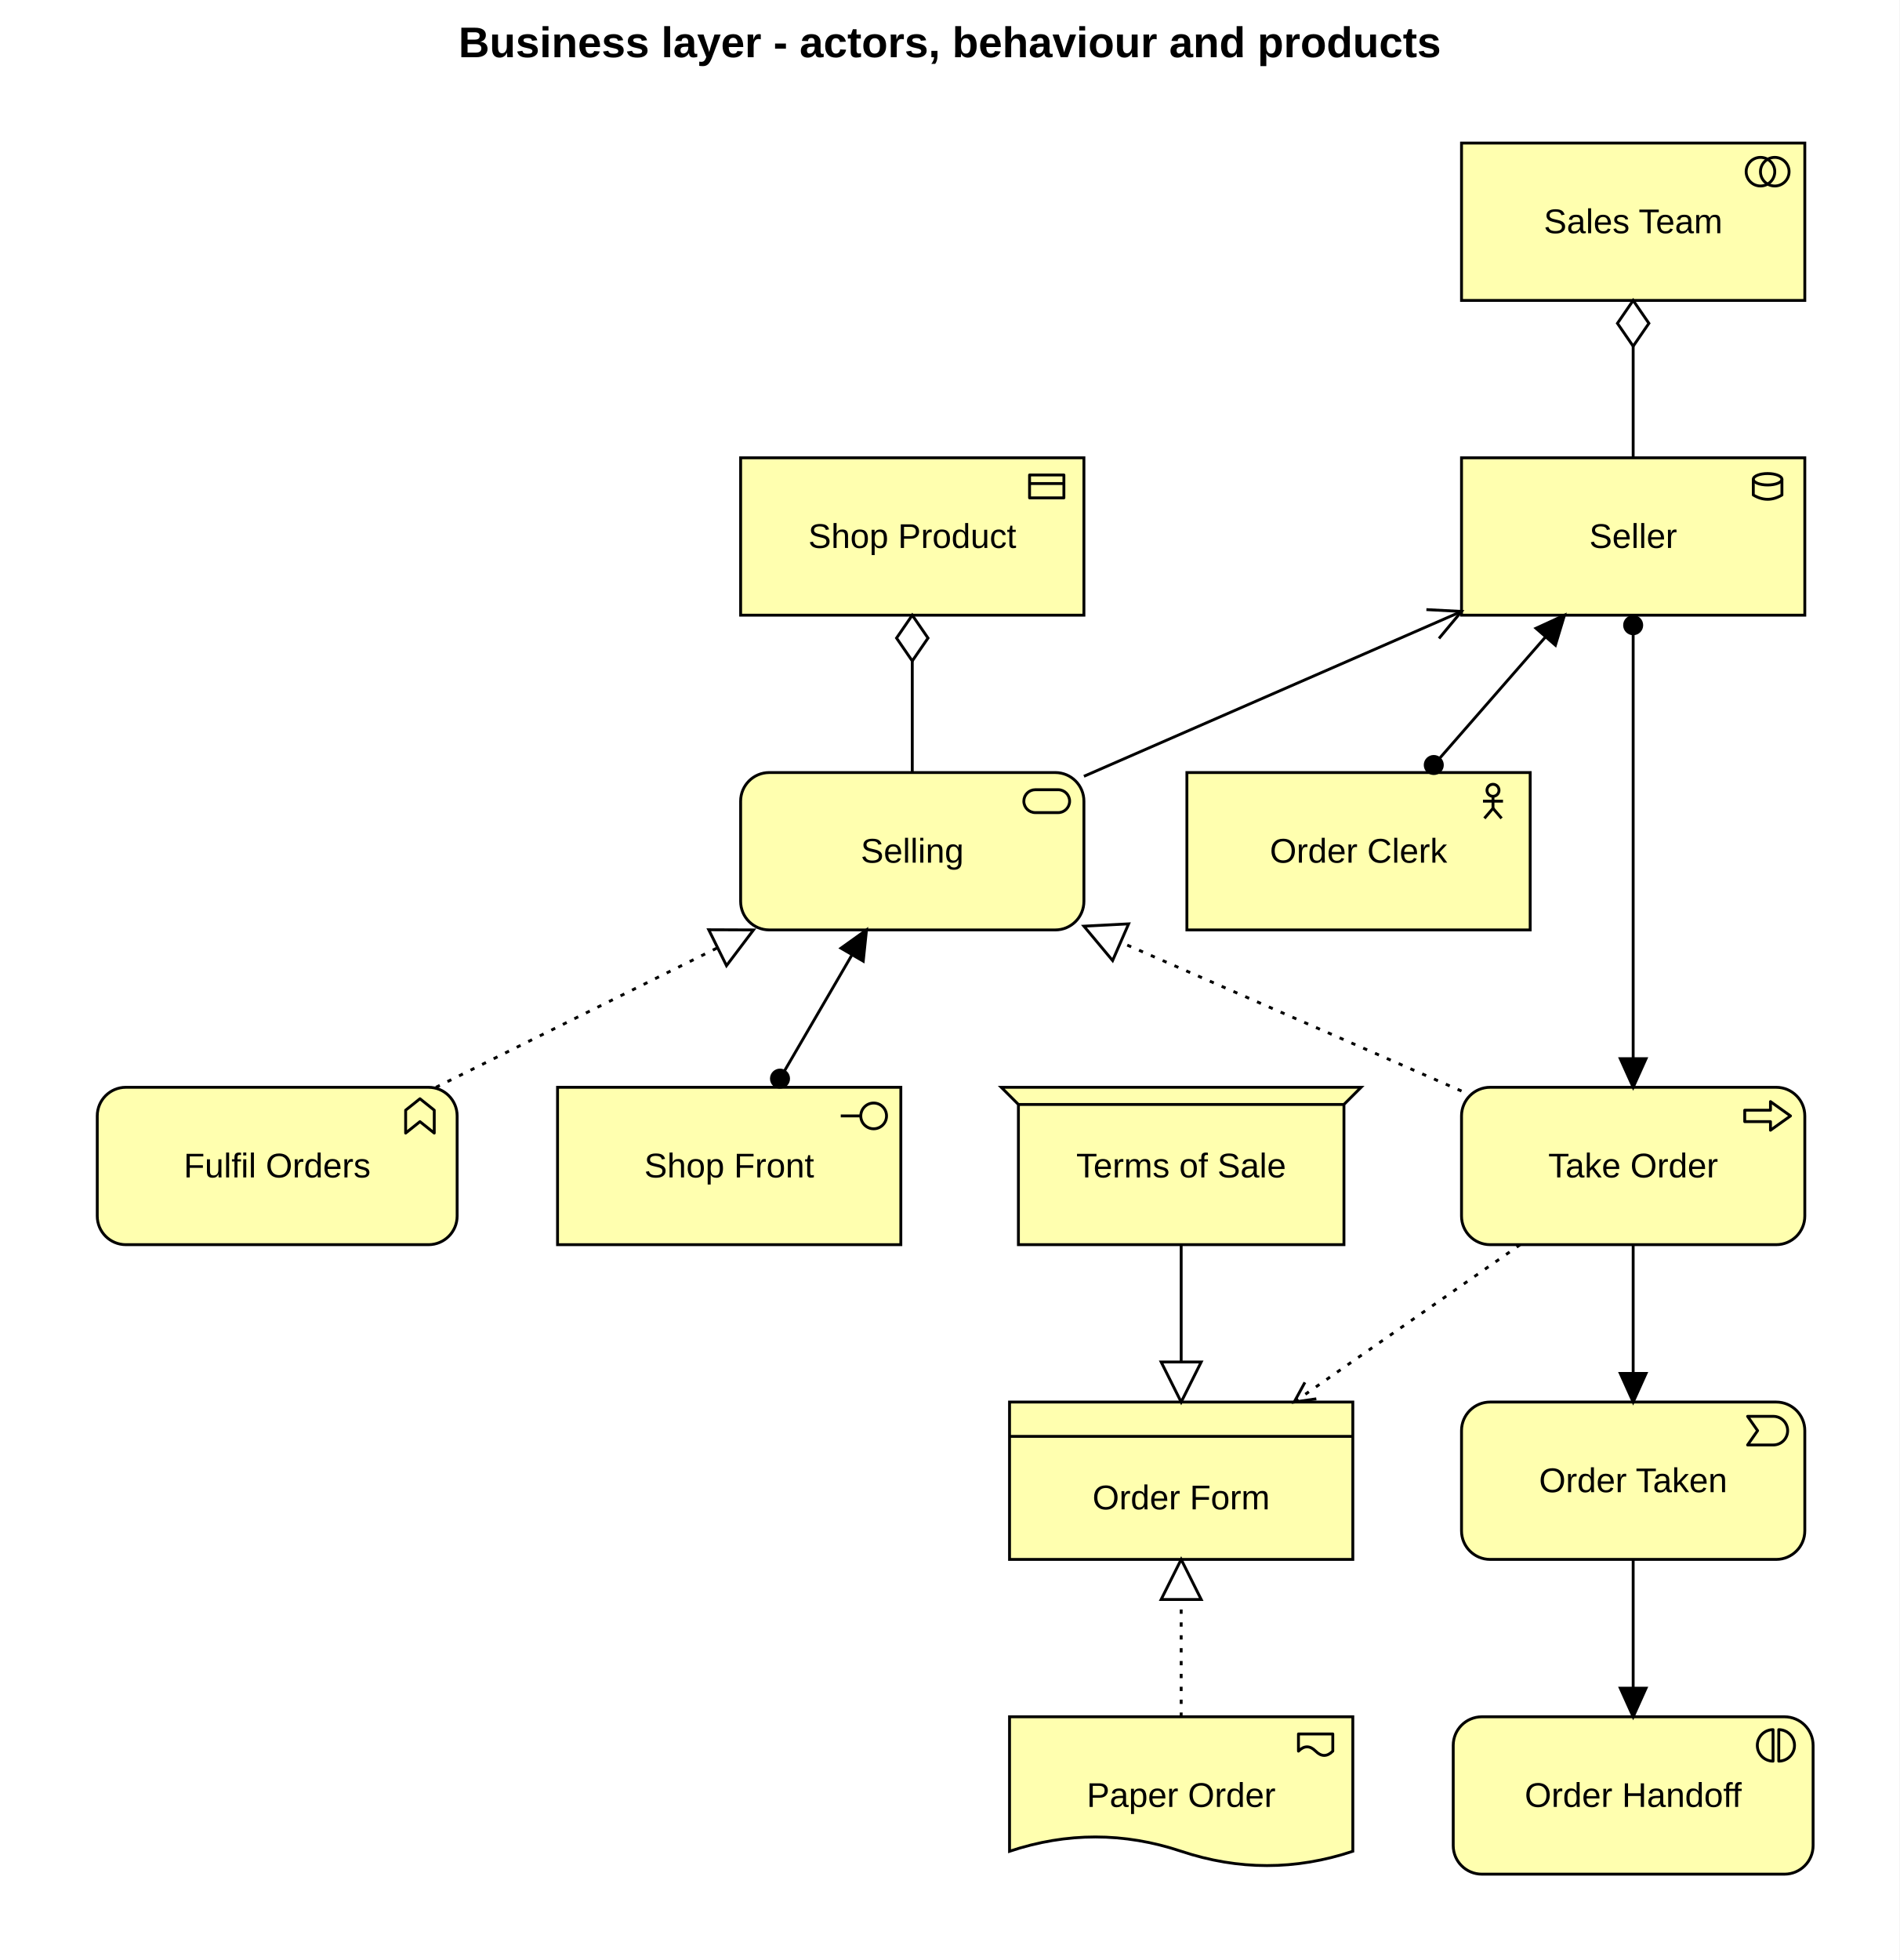
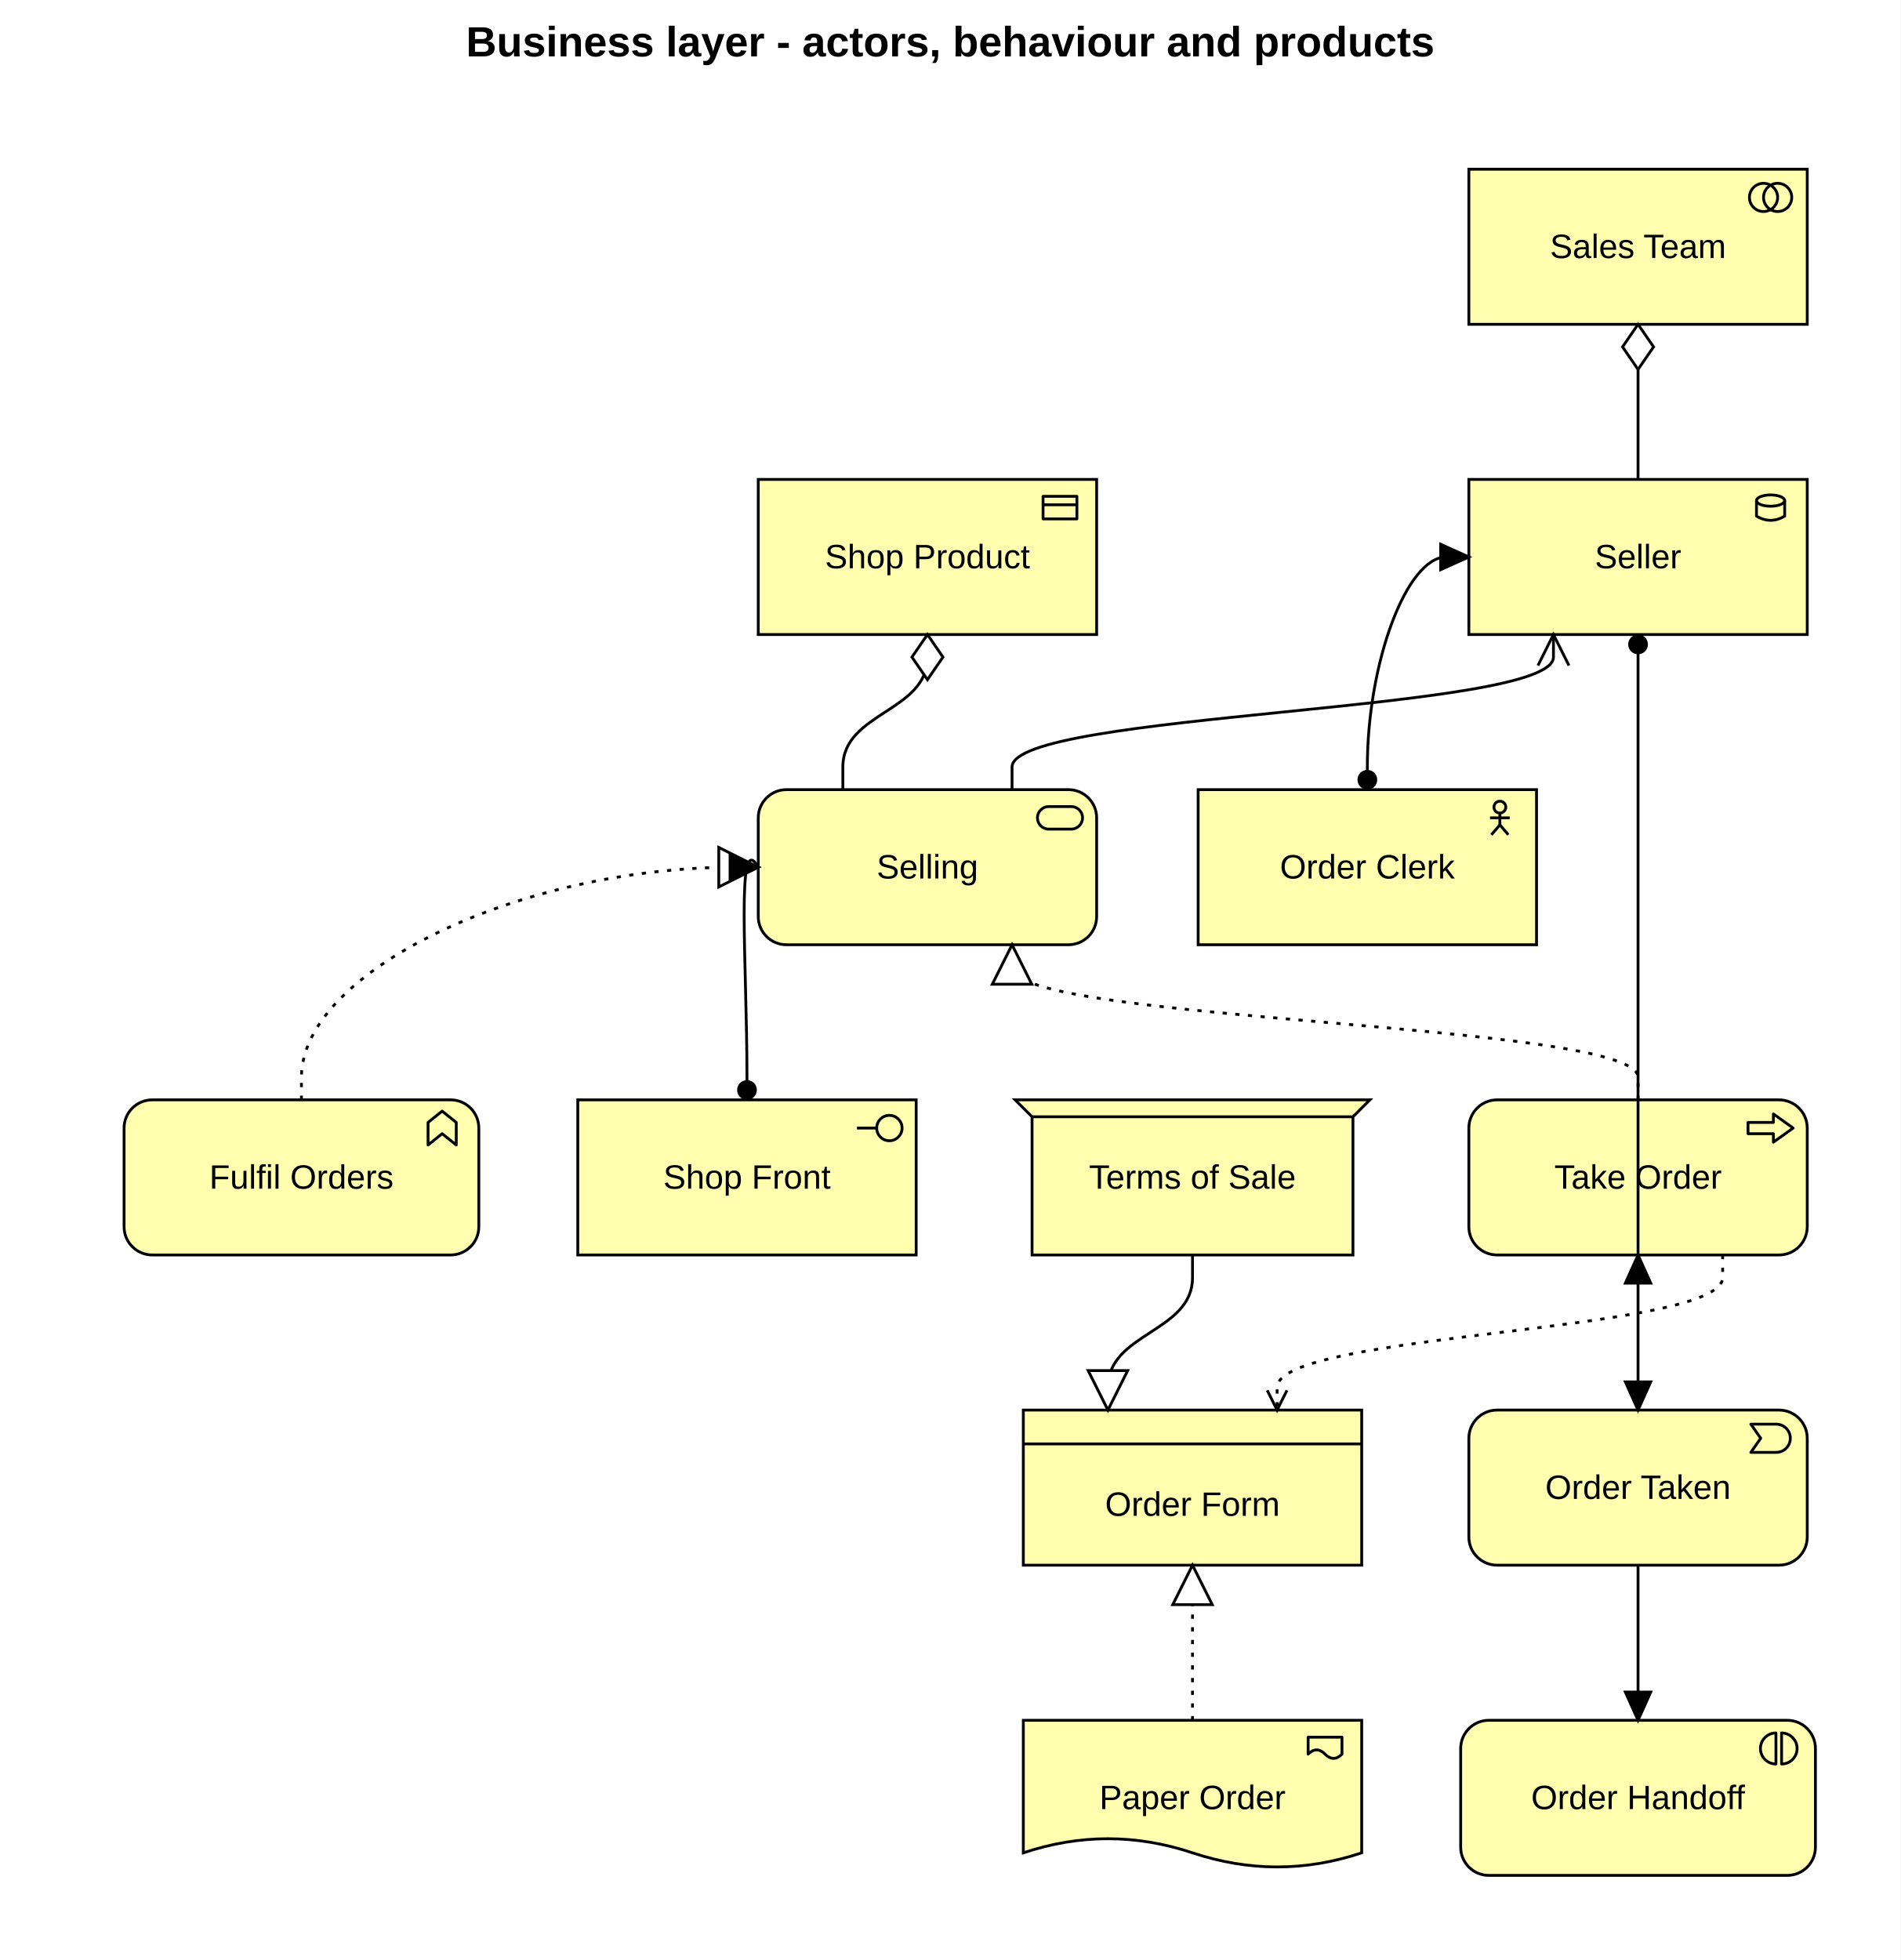
- <svg xmlns="http://www.w3.org/2000/svg" width="664" height="685" viewBox="0 0 664 685" font-family="Arial, Helvetica, sans-serif" font-size="12">
-   <rect x="0" y="0" width="664" height="685" fill="#ffffff" />
-   <text x="332" y="20" text-anchor="middle" font-size="15" font-weight="bold">Business layer - actors, behaviour and products</text>
-   <g transform="translate(0,30)">
+ <svg xmlns="http://www.w3.org/2000/svg" width="674" height="695" viewBox="0 0 674 695" font-family="Arial, Helvetica, sans-serif" font-size="12">
+   <rect x="0" y="0" width="674" height="695" fill="#ffffff" />
+   <text x="337" y="20" text-anchor="middle" font-size="15" font-weight="bold">Business layer - actors, behaviour and products</text>
+   <g transform="translate(10,40)">
    <g class="element business-actor" data-id="clerk">
      <rect fill="#FFFFAF" stroke="#000000" stroke-width="1" x="414.9" y="240" width="120" height="55" rx="0" ry="0" />
      <g stroke="#000" stroke-width="1" stroke-linejoin="round" fill="none">
        <circle cx="521.9" cy="246.2" r="2.1" />
        <line x1="521.9" y1="248.3" x2="521.9" y2="252.5" />
        <line x1="518.4" y1="250" x2="525.4" y2="250" />
        <line x1="521.9" y1="252.5" x2="518.9" y2="256" />
        <line x1="521.9" y1="252.5" x2="524.9" y2="256" />
      </g>
      <text x="474.9" y="271.5" text-anchor="middle">Order Clerk</text>
    </g>
    <g class="element business-role" data-id="seller">
      <rect fill="#FFFFAF" stroke="#000000" stroke-width="1" x="510.9" y="130" width="120" height="55" rx="0" ry="0" />
      <g stroke="#000" stroke-width="1" stroke-linejoin="round" fill="none">
        <ellipse cx="617.9" cy="137.5" rx="5" ry="2" />
        <path d="M612.9,137.5 V143 Q617.9,146 622.9,143 V137.5" />
      </g>
      <text x="570.9" y="161.5" text-anchor="middle">Seller</text>
    </g>
    <g class="element business-collaboration" data-id="salesTeam">
      <rect fill="#FFFFAF" stroke="#000000" stroke-width="1" x="510.9" y="20" width="120" height="55" rx="0" ry="0" />
      <g stroke="#000" stroke-width="1" stroke-linejoin="round" fill="none">
        <circle cx="615.4" cy="30" r="5" />
        <circle cx="620.4" cy="30" r="5" />
      </g>
      <text x="570.9" y="51.5" text-anchor="middle">Sales Team</text>
    </g>
    <g class="element business-interface" data-id="shopFront">
      <rect fill="#FFFFAF" stroke="#000000" stroke-width="1" x="194.9" y="350" width="120" height="55" rx="0" ry="0" />
      <g stroke="#000" stroke-width="1" stroke-linejoin="round" fill="none">
        <line x1="293.9" y1="360" x2="300.9" y2="360" />
        <circle cx="305.4" cy="360" r="4.5" />
      </g>
      <text x="254.9" y="381.5" text-anchor="middle">Shop Front</text>
    </g>
    <g class="element business-function" data-id="fulfil">
      <rect fill="#FFFFAF" stroke="#000000" stroke-width="1" x="34" y="350" width="125.8" height="55" rx="10" ry="10" />
      <path stroke="#000" stroke-width="1" stroke-linejoin="round" fill="none" d="M141.8,358 L146.8,354 L151.8,358 L151.8,366 L146.8,362 L141.8,366 Z" />
      <text x="96.9" y="381.5" text-anchor="middle">Fulfil Orders</text>
    </g>
    <g class="element business-interaction" data-id="handoff">
      <rect fill="#FFFFAF" stroke="#000000" stroke-width="1" x="508" y="570" width="125.8" height="55" rx="10" ry="10" />
      <g stroke="#000" stroke-width="1" stroke-linejoin="round" fill="none">
        <path d="M619.8,574.5 A5.5,5.5 0 0 0 619.8,585.5 Z" />
        <path d="M621.8,574.5 A5.5,5.5 0 0 1 621.8,585.5 Z" />
      </g>
      <text x="570.9" y="601.5" text-anchor="middle">Order Handoff</text>
    </g>
    <g class="element business-process" data-id="takeOrder">
      <rect fill="#FFFFAF" stroke="#000000" stroke-width="1" x="510.9" y="350" width="120" height="55" rx="10" ry="10" />
      <path stroke="#000" stroke-width="1" stroke-linejoin="round" fill="none" d="M609.9,358 H618.9 V355 L625.9,360 L618.9,365 V362 H609.9 Z" />
      <text x="570.9" y="381.5" text-anchor="middle">Take Order</text>
    </g>
    <g class="element business-event" data-id="orderTaken">
      <rect fill="#FFFFAF" stroke="#000000" stroke-width="1" x="510.9" y="460" width="120" height="55" rx="10" ry="10" />
      <path stroke="#000" stroke-width="1" stroke-linejoin="round" fill="none" d="M610.9,465 H619.9 A5,5 0 0 1 619.9,475 H610.9 L614.4,470 Z" />
      <text x="570.9" y="491.5" text-anchor="middle">Order Taken</text>
    </g>
    <g class="element business-service" data-id="selling">
      <rect fill="#FFFFAF" stroke="#000000" stroke-width="1" x="258.9" y="240" width="120" height="55" rx="10" ry="10" />
      <rect stroke="#000" stroke-width="1" stroke-linejoin="round" fill="none" x="357.9" y="246" width="16" height="8" rx="4" ry="4" />
      <text x="318.9" y="271.5" text-anchor="middle">Selling</text>
    </g>
    <g class="element business-object" data-id="orderForm">
      <rect fill="#FFFFAF" stroke="#000000" stroke-width="1" x="352.9" y="460" width="120" height="55" />
      <line stroke="#000000" stroke-width="1" x1="352.9" y1="472" x2="472.9" y2="472" />
      <text x="412.9" y="497.5" text-anchor="middle">Order Form</text>
    </g>
    <g class="element contract" data-id="terms">
      <path fill="#FFFFAF" stroke="#000000" stroke-width="1" d="M350,350 H475.8 L469.8,356 V405 H356 V356 Z" />
      <line stroke="#000000" stroke-width="1" x1="356" y1="356" x2="469.8" y2="356" />
      <text x="412.9" y="381.5" text-anchor="middle">Terms of Sale</text>
    </g>
    <g class="element representation" data-id="paperOrder">
      <path fill="#FFFFAF" stroke="#000000" stroke-width="1" d="M352.9,570 H472.9 V617 Q442.9,627 412.9,617 Q382.9,607 352.9,617 Z" />
      <path stroke="#000" stroke-width="1" stroke-linejoin="round" fill="none" d="M453.9,576 H465.9 V582 Q462.9,585 459.9,582 Q456.9,579 453.9,582 Z" />
      <text x="412.9" y="601.5" text-anchor="middle">Paper Order</text>
    </g>
    <g class="element product" data-id="shopOffer">
      <rect fill="#FFFFAF" stroke="#000000" stroke-width="1" x="258.9" y="130" width="120" height="55" rx="0" ry="0" />
      <g stroke="#000" stroke-width="1" stroke-linejoin="round" fill="none">
        <rect x="359.9" y="136" width="12" height="8" />
        <line x1="359.9" y1="139" x2="371.9" y2="139" />
      </g>
      <text x="318.9" y="161.5" text-anchor="middle">Shop Product</text>
    </g>
    <g class="relationship assignment" data-source="clerk" data-target="seller">
-       <path d="M501.2,237.36 L540.32,192.53" fill="none" stroke="#000" stroke-width="1" />
-       <circle cx="501.2" cy="237.36" r="3.5" fill="#000" />
-       <path d="M546.9,185 L543.72,195.49 L536.93,189.58 Z" fill="#000" stroke="#000" stroke-width="1" />
+       <path d="M474.9,240L474.9,232C474.9,194.75 488.9,157.5 502.9,157.5L510.9,157.5" fill="none" stroke="#000" stroke-width="1" />
+       <circle cx="474.9" cy="236.5" r="3.5" fill="#000" />
+       <path d="M510.9,157.5 L500.9,162 L500.9,153 Z" fill="#000" stroke="#000" stroke-width="1" />
    </g>
    <g class="relationship aggregation" data-source="salesTeam" data-target="seller">
-       <path d="M570.9,91 L570.9,130" fill="none" stroke="#000" stroke-width="1" />
+       <path d="M570.9,75L570.9,83C570.9,85 570.9,83 570.9,89.5C570.9,96 570.9,109 570.9,115.5L570.9,122L570.9,130" fill="none" stroke="#000" stroke-width="1" />
      <path d="M570.9,75 L576.4,83 L570.9,91 L565.4,83 Z" fill="#fff" stroke="#000" stroke-width="1" />
    </g>
    <g class="relationship assignment" data-source="seller" data-target="takeOrder">
-       <path d="M570.9,188.5 L570.9,340" fill="none" stroke="#000" stroke-width="1" />
+       <path d="M570.9,185L570.9,193C570.9,195 570.9,193 570.9,229.667C570.9,266.333 570.9,339.667 570.9,376.333L570.9,413L570.9,405" fill="none" stroke="#000" stroke-width="1" />
      <circle cx="570.9" cy="188.5" r="3.5" fill="#000" />
-       <path d="M570.9,350 L566.4,340 L575.4,340 Z" fill="#000" stroke="#000" stroke-width="1" />
+       <path d="M570.9,405 L575.4,415 L566.4,415 Z" fill="#000" stroke="#000" stroke-width="1" />
    </g>
    <g class="relationship realization" data-source="takeOrder" data-target="selling">
-       <path d="M510.9,351.31 L391.73,299.29" fill="none" stroke="#000" stroke-width="1" stroke-dasharray="1.5 3" />
-       <path d="M378.9,293.69 L394.53,292.88 L388.93,305.71 Z" fill="#fff" stroke="#000" stroke-width="1" />
+       <path d="M570.9,350L570.9,342C570.9,322.5 348.9,322.5 348.9,303L348.9,295" fill="none" stroke="#000" stroke-width="1" stroke-dasharray="1.5 3" />
+       <path d="M348.9,295 L355.9,309 L341.9,309 Z" fill="#fff" stroke="#000" stroke-width="1" />
    </g>
    <g class="relationship realization" data-source="fulfil" data-target="selling">
-       <path d="M152.4,350 L250.86,301.22" fill="none" stroke="#000" stroke-width="1" stroke-dasharray="1.5 3" />
-       <path d="M263.4,295 L253.96,307.49 L247.75,294.94 Z" fill="#fff" stroke="#000" stroke-width="1" />
+       <path d="M96.9,350L96.9,342C96.9,304.75 173.9,267.5 250.9,267.5L258.9,267.5" fill="none" stroke="#000" stroke-width="1" stroke-dasharray="1.5 3" />
+       <path d="M258.9,267.5 L244.9,274.5 L244.9,260.5 Z" fill="#fff" stroke="#000" stroke-width="1" />
    </g>
    <g class="relationship assignment" data-source="shopFront" data-target="selling">
-       <path d="M272.66,346.97 L297.87,303.64" fill="none" stroke="#000" stroke-width="1" />
-       <circle cx="272.66" cy="346.97" r="3.5" fill="#000" />
-       <path d="M302.9,295 L301.76,305.91 L293.98,301.38 Z" fill="#000" stroke="#000" stroke-width="1" />
+       <path d="M254.9,350L254.9,342C254.9,301.025 250.9,253.5 258.9,267.5" fill="none" stroke="#000" stroke-width="1" />
+       <circle cx="254.9" cy="346.5" r="3.5" fill="#000" />
+       <path d="M258.9,267.5 L248.9,272 L248.9,263 Z" fill="#000" stroke="#000" stroke-width="1" />
    </g>
    <g class="relationship serving" data-source="selling" data-target="seller">
-       <path d="M378.9,241.31 L510.9,183.69" fill="none" stroke="#000" stroke-width="1" />
-       <path d="M503.02,193.13 L510.9,183.69 L498.62,183.05" fill="none" stroke="#000" stroke-width="1" />
+       <path d="M348.9,240L348.9,232C348.9,212.5 540.9,212.5 540.9,193L540.9,185" fill="none" stroke="#000" stroke-width="1" />
+       <path d="M546.4,196 L540.9,185 L535.4,196" fill="none" stroke="#000" stroke-width="1" />
    </g>
    <g class="relationship triggering" data-source="takeOrder" data-target="orderTaken">
-       <path d="M570.9,405 L570.9,450" fill="none" stroke="#000" stroke-width="1" />
+       <path d="M570.9,405L570.9,413C570.9,415 570.9,413 570.9,419.5C570.9,426 570.9,439 570.9,445.5L570.9,452L570.9,460" fill="none" stroke="#000" stroke-width="1" />
      <path d="M570.9,460 L566.4,450 L575.4,450 Z" fill="#000" stroke="#000" stroke-width="1" />
    </g>
    <g class="relationship triggering" data-source="orderTaken" data-target="handoff">
-       <path d="M570.9,515 L570.9,560" fill="none" stroke="#000" stroke-width="1" />
+       <path d="M570.9,515L570.9,523L570.9,570" fill="none" stroke="#000" stroke-width="1" />
      <path d="M570.9,570 L566.4,560 L575.4,560 Z" fill="#000" stroke="#000" stroke-width="1" />
    </g>
    <g class="relationship access" data-source="takeOrder" data-target="orderForm">
-       <path d="M531.4,405 L452.4,460" fill="none" stroke="#000" stroke-width="1" stroke-dasharray="1.5 3" />
-       <path d="M456.15,453.13 L452.4,460 L460.14,458.87" fill="none" stroke="#000" stroke-width="1" />
+       <path d="M600.9,405L600.9,413C600.9,432.5 442.9,432.5 442.9,452L442.9,460" fill="none" stroke="#000" stroke-width="1" stroke-dasharray="1.5 3" />
+       <path d="M439.4,453 L442.9,460 L446.4,453" fill="none" stroke="#000" stroke-width="1" />
    </g>
    <g class="relationship specialization" data-source="terms" data-target="orderForm">
-       <path d="M412.9,405 L412.9,446" fill="none" stroke="#000" stroke-width="1" />
-       <path d="M412.9,460 L405.9,446 L419.9,446 Z" fill="#fff" stroke="#000" stroke-width="1" />
+       <path d="M412.9,405L412.9,413C412.9,432.5 382.9,432.5 382.9,452L382.9,460" fill="none" stroke="#000" stroke-width="1" />
+       <path d="M382.9,460 L375.9,446 L389.9,446 Z" fill="#fff" stroke="#000" stroke-width="1" />
    </g>
    <g class="relationship realization" data-source="paperOrder" data-target="orderForm">
-       <path d="M412.9,570 L412.9,529" fill="none" stroke="#000" stroke-width="1" stroke-dasharray="1.5 3" />
+       <path d="M412.9,570L412.9,562L412.9,515" fill="none" stroke="#000" stroke-width="1" stroke-dasharray="1.5 3" />
      <path d="M412.9,515 L419.9,529 L405.9,529 Z" fill="#fff" stroke="#000" stroke-width="1" />
    </g>
    <g class="relationship aggregation" data-source="shopOffer" data-target="selling">
-       <path d="M318.9,201 L318.9,240" fill="none" stroke="#000" stroke-width="1" />
+       <path d="M318.9,185L318.9,193C318.9,212.5 288.9,212.5 288.9,232L288.9,240" fill="none" stroke="#000" stroke-width="1" />
      <path d="M318.9,185 L324.4,193 L318.9,201 L313.4,193 Z" fill="#fff" stroke="#000" stroke-width="1" />
    </g>
  </g>
</svg>
